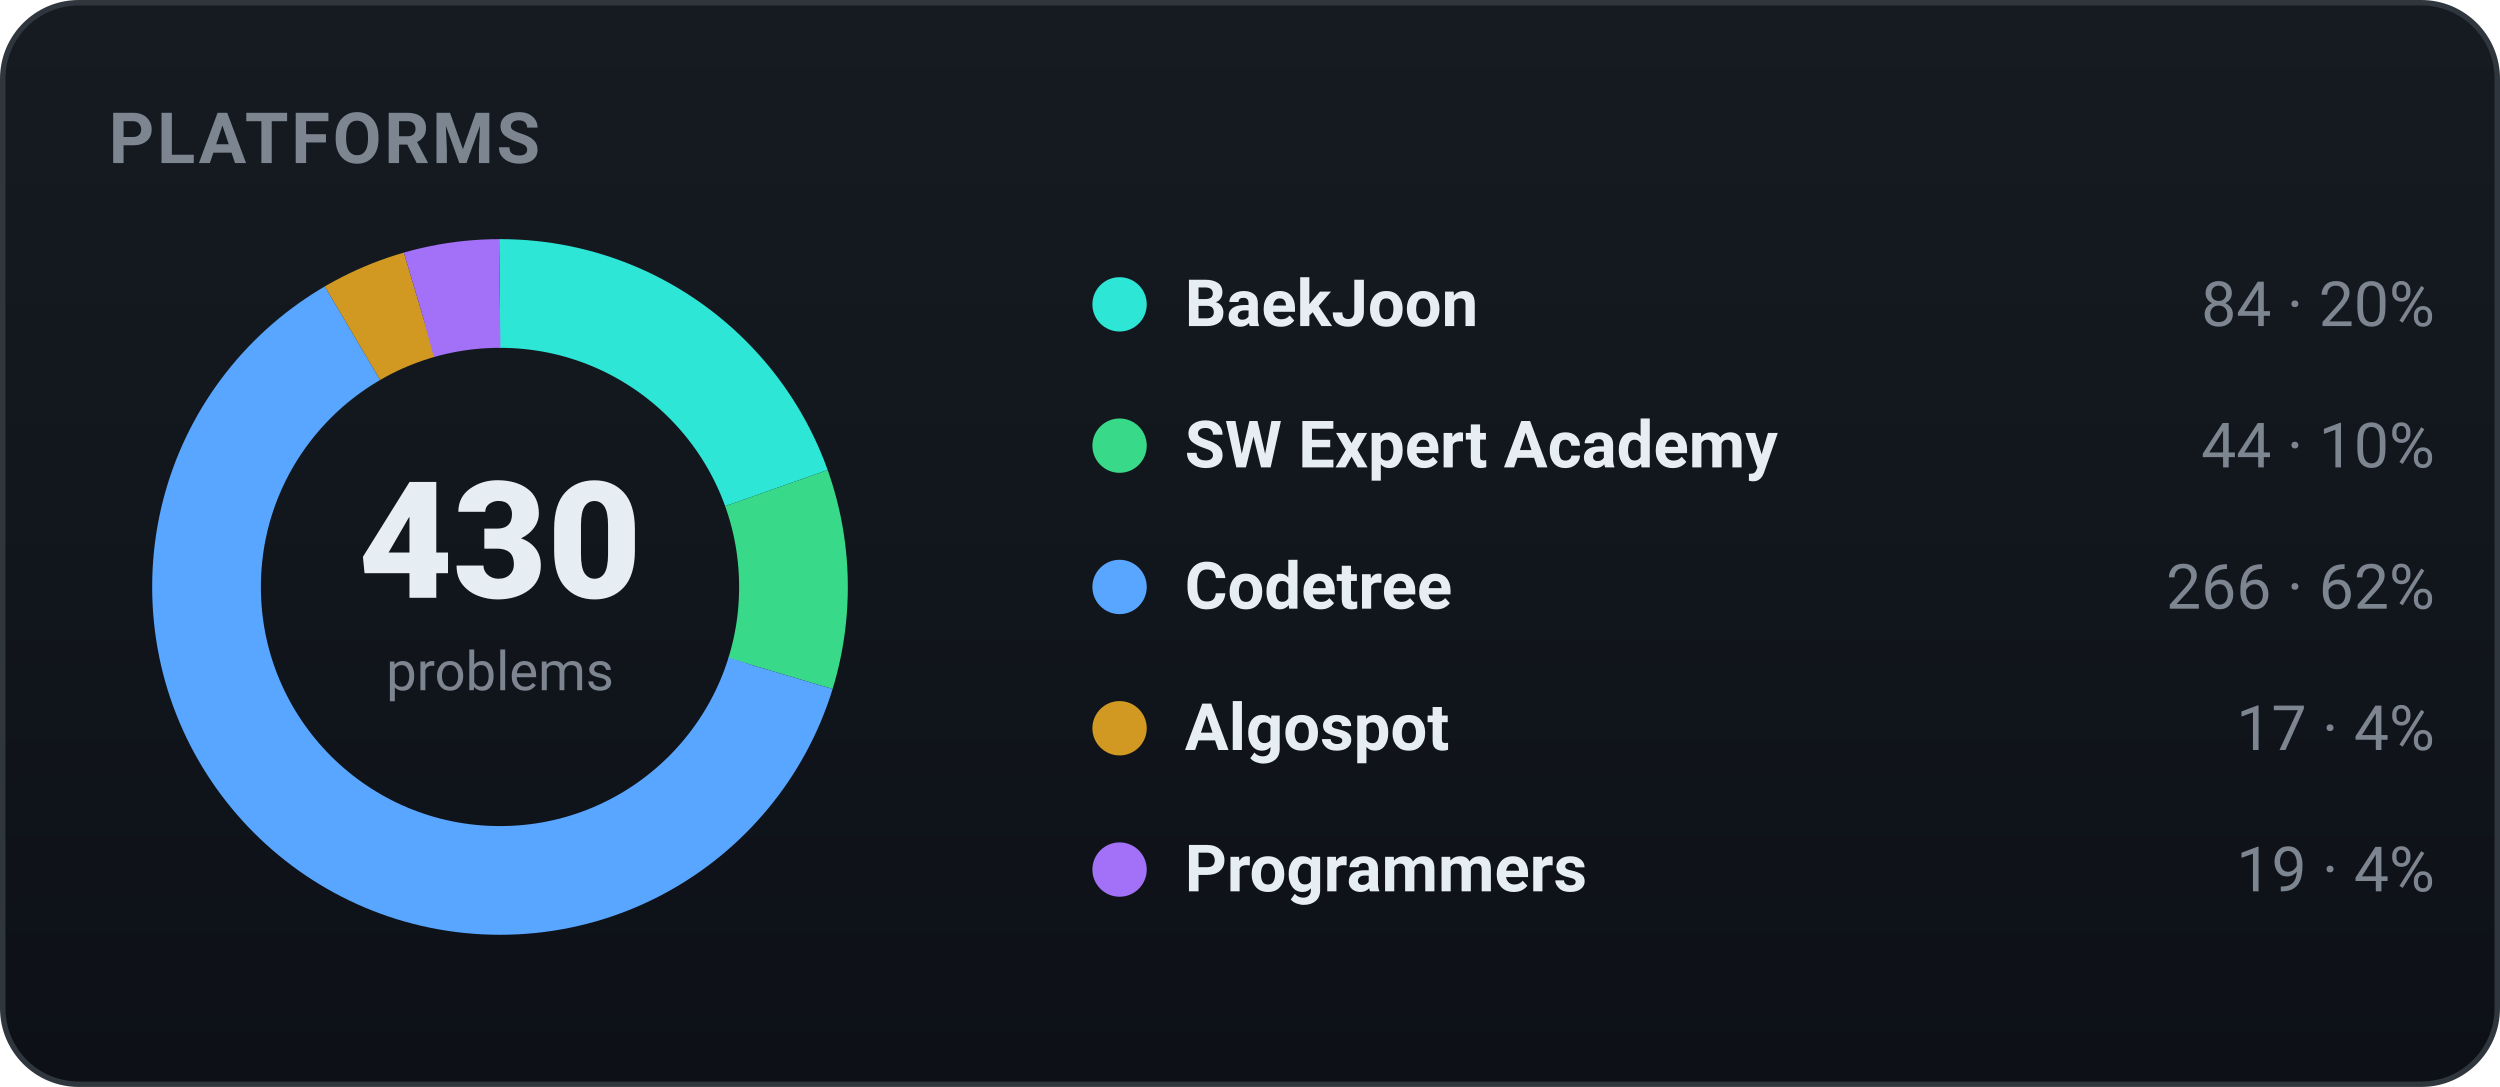
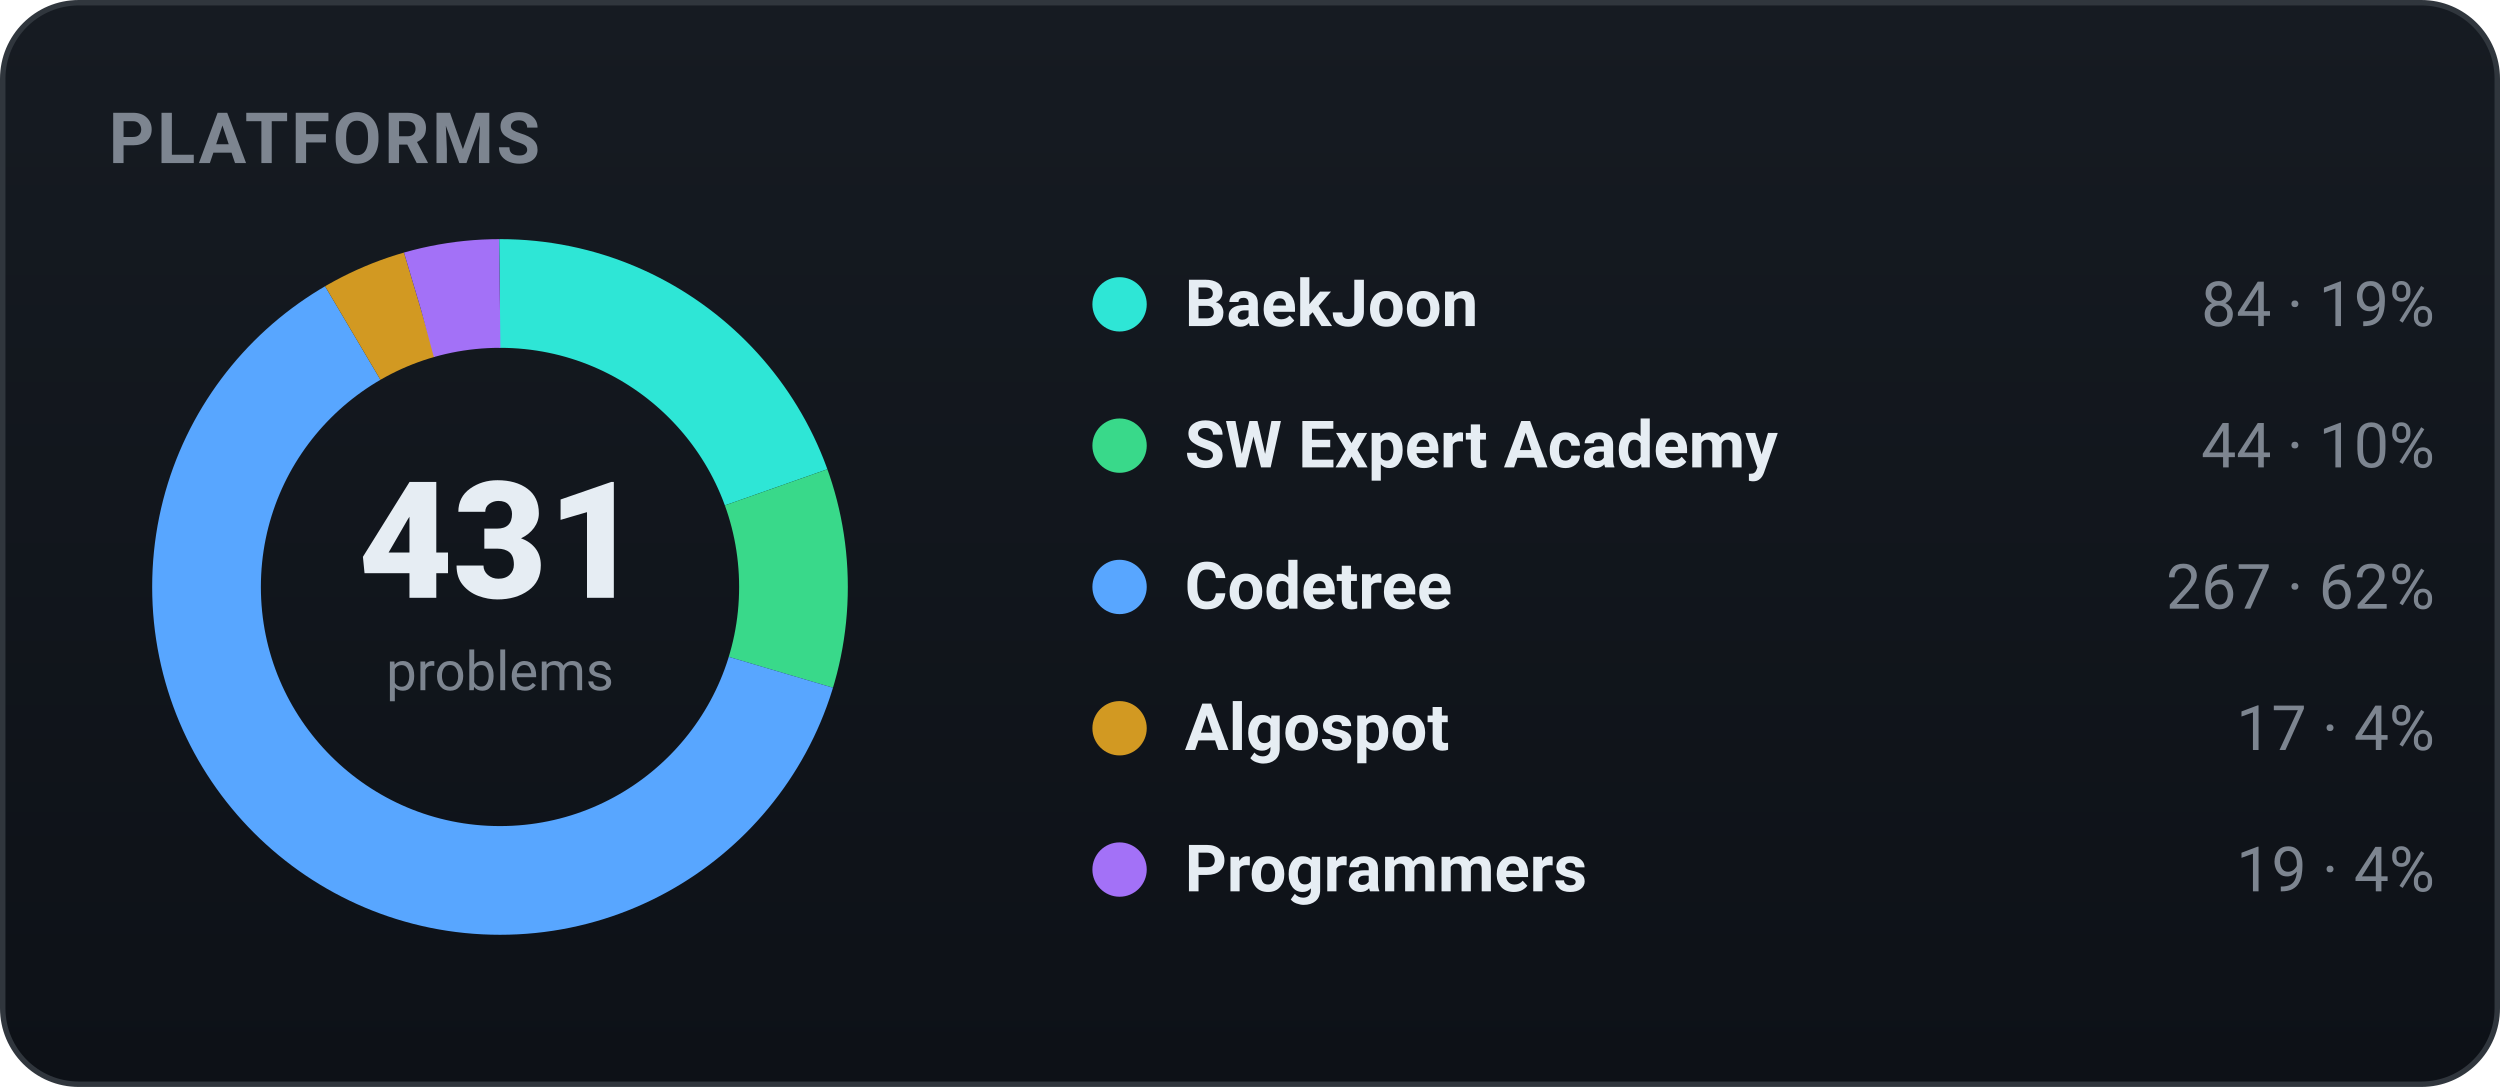
<svg xmlns="http://www.w3.org/2000/svg" width="460" height="200" viewBox="0 0 460 200" role="img" font-family="-apple-system,BlinkMacSystemFont,'Segoe UI',Roboto,'Apple SD Gothic Neo','Malgun Gothic',sans-serif">
  <defs>
    <linearGradient id="bgg" x1="0" y1="0" x2="0" y2="1">
      <stop offset="0" stop-color="#161b22" />
      <stop offset="1" stop-color="#0d1117" />
    </linearGradient>
  </defs>
  <rect x="0.5" y="0.5" width="459" height="199" rx="14" fill="url(#bgg)" stroke="#30363d" />
  <text x="20" y="30" font-family="-apple-system,BlinkMacSystemFont,'Segoe UI',Roboto,'Apple SD Gothic Neo','Malgun Gothic',sans-serif" font-size="13" font-weight="700" fill="#7d8590" letter-spacing="0.5">PLATFORMS</text>
-   <circle cx="92" cy="108" r="54" fill="none" stroke="#2ee6d6" stroke-width="20" stroke-dasharray="66.28 273.01" stroke-dashoffset="-0.00" transform="rotate(-90 92 108)" />
-   <circle cx="92" cy="108" r="54" fill="none" stroke="#39d98a" stroke-width="20" stroke-dasharray="34.72 304.57" stroke-dashoffset="-66.28" transform="rotate(-90 92 108)" />
-   <circle cx="92" cy="108" r="54" fill="none" stroke="#58a6ff" stroke-width="20" stroke-dasharray="209.89 129.40" stroke-dashoffset="-101.00" transform="rotate(-90 92 108)" />
-   <circle cx="92" cy="108" r="54" fill="none" stroke="#d29922" stroke-width="20" stroke-dasharray="13.41 325.88" stroke-dashoffset="-310.89" transform="rotate(-90 92 108)" />
-   <circle cx="92" cy="108" r="54" fill="none" stroke="#a371f7" stroke-width="20" stroke-dasharray="14.99 324.30" stroke-dashoffset="-324.30" transform="rotate(-90 92 108)" />
-   <text x="92" y="110" text-anchor="middle" font-size="30" font-weight="800" fill="#e6edf3">430</text>
+   <circle cx="92" cy="108" r="54" fill="none" stroke="#2ee6d6" stroke-width="20" stroke-dasharray="66.13 273.17" stroke-dashoffset="-0.00" transform="rotate(-90 92 108)" />
+   <circle cx="92" cy="108" r="54" fill="none" stroke="#39d98a" stroke-width="20" stroke-dasharray="34.64 304.65" stroke-dashoffset="-66.13" transform="rotate(-90 92 108)" />
+   <circle cx="92" cy="108" r="54" fill="none" stroke="#58a6ff" stroke-width="20" stroke-dasharray="210.19 129.10" stroke-dashoffset="-100.76" transform="rotate(-90 92 108)" />
+   <circle cx="92" cy="108" r="54" fill="none" stroke="#d29922" stroke-width="20" stroke-dasharray="13.38 325.91" stroke-dashoffset="-310.95" transform="rotate(-90 92 108)" />
+   <circle cx="92" cy="108" r="54" fill="none" stroke="#a371f7" stroke-width="20" stroke-dasharray="14.96 324.33" stroke-dashoffset="-324.33" transform="rotate(-90 92 108)" />
+   <text x="92" y="110" text-anchor="middle" font-size="30" font-weight="800" fill="#e6edf3">431</text>
  <text x="92" y="127" text-anchor="middle" font-size="10" fill="#7d8590">problems</text>
  <circle cx="206" cy="56" r="5" fill="#2ee6d6" />
  <text x="218" y="60" font-size="12" font-weight="600" fill="#e6edf3">BaekJoon</text>
-   <text x="448" y="60" text-anchor="end" font-size="11.5" fill="#7d8590">84 · 20%</text>
+   <text x="448" y="60" text-anchor="end" font-size="11.5" fill="#7d8590">84 · 19%</text>
  <circle cx="206" cy="82" r="5" fill="#39d98a" />
  <text x="218" y="86" font-size="12" font-weight="600" fill="#e6edf3">SW Expert Academy</text>
  <text x="448" y="86" text-anchor="end" font-size="11.5" fill="#7d8590">44 · 10%</text>
  <circle cx="206" cy="108" r="5" fill="#58a6ff" />
  <text x="218" y="112" font-size="12" font-weight="600" fill="#e6edf3">Codetree</text>
-   <text x="448" y="112" text-anchor="end" font-size="11.5" fill="#7d8590">266 · 62%</text>
+   <text x="448" y="112" text-anchor="end" font-size="11.5" fill="#7d8590">267 · 62%</text>
  <circle cx="206" cy="134" r="5" fill="#d29922" />
  <text x="218" y="138" font-size="12" font-weight="600" fill="#e6edf3">Algospot</text>
  <text x="448" y="138" text-anchor="end" font-size="11.5" fill="#7d8590">17 · 4%</text>
  <circle cx="206" cy="160" r="5" fill="#a371f7" />
  <text x="218" y="164" font-size="12" font-weight="600" fill="#e6edf3">Programmers</text>
  <text x="448" y="164" text-anchor="end" font-size="11.5" fill="#7d8590">19 · 4%</text>
</svg>
